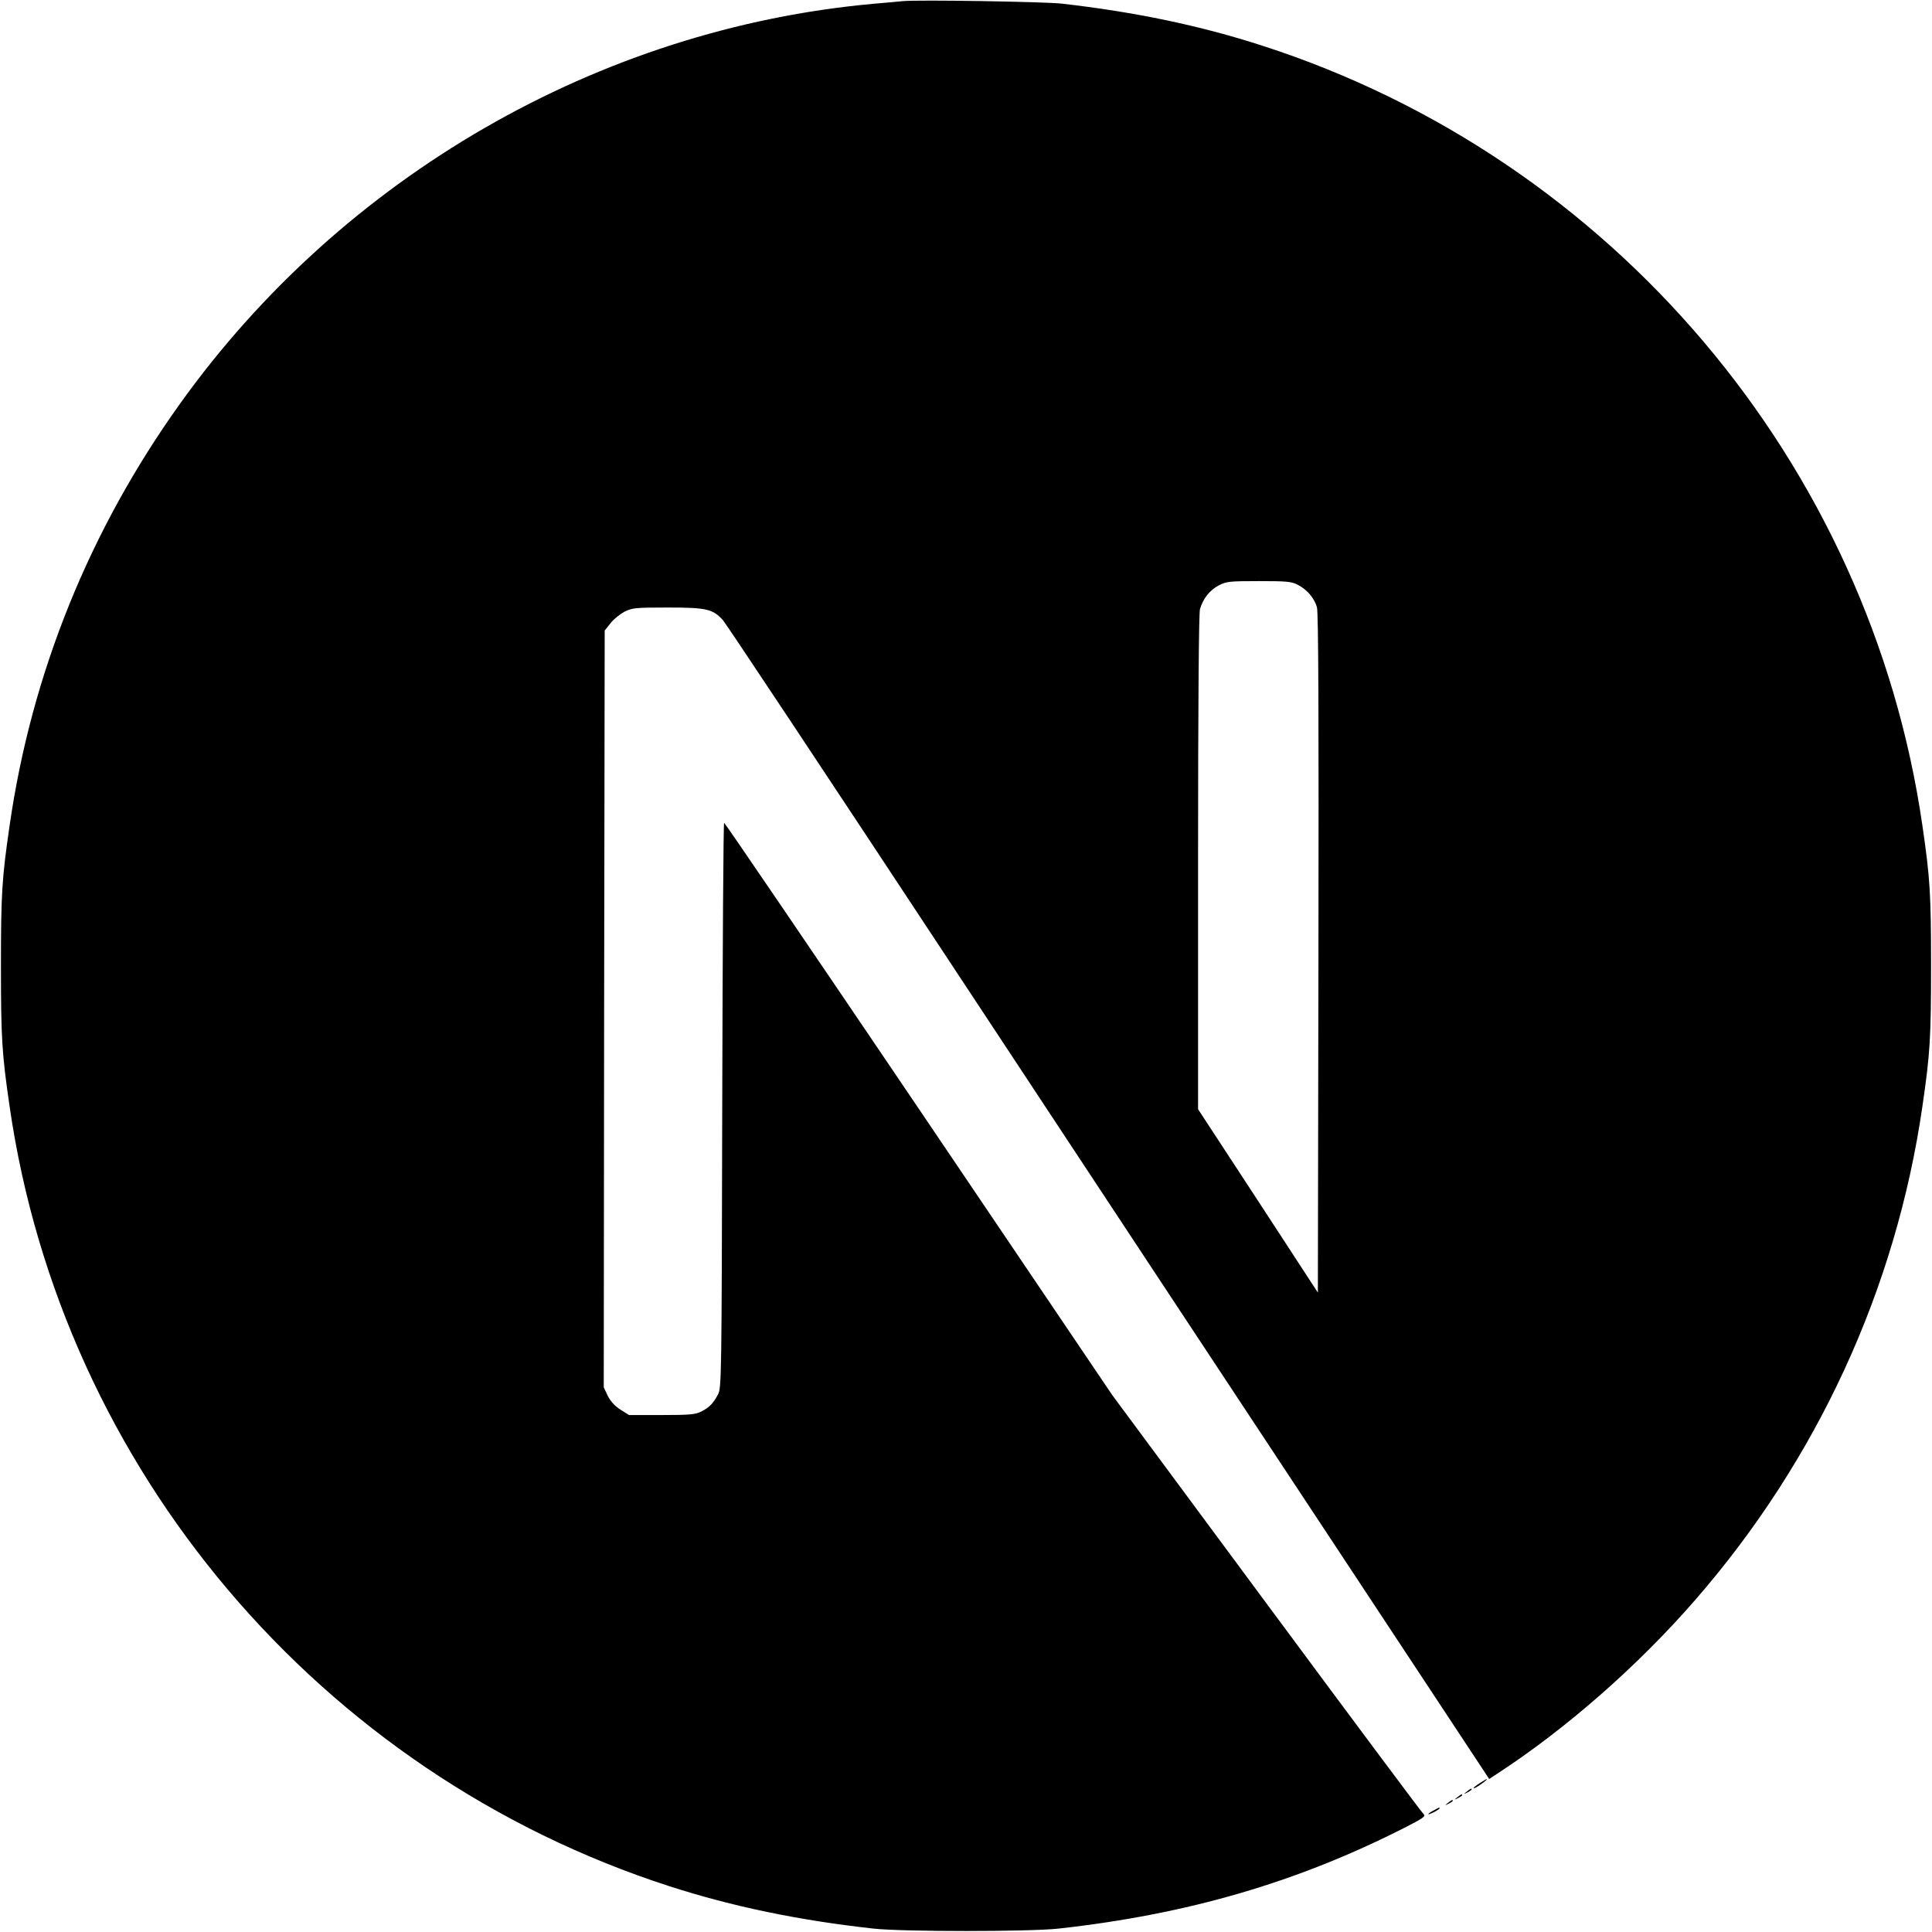
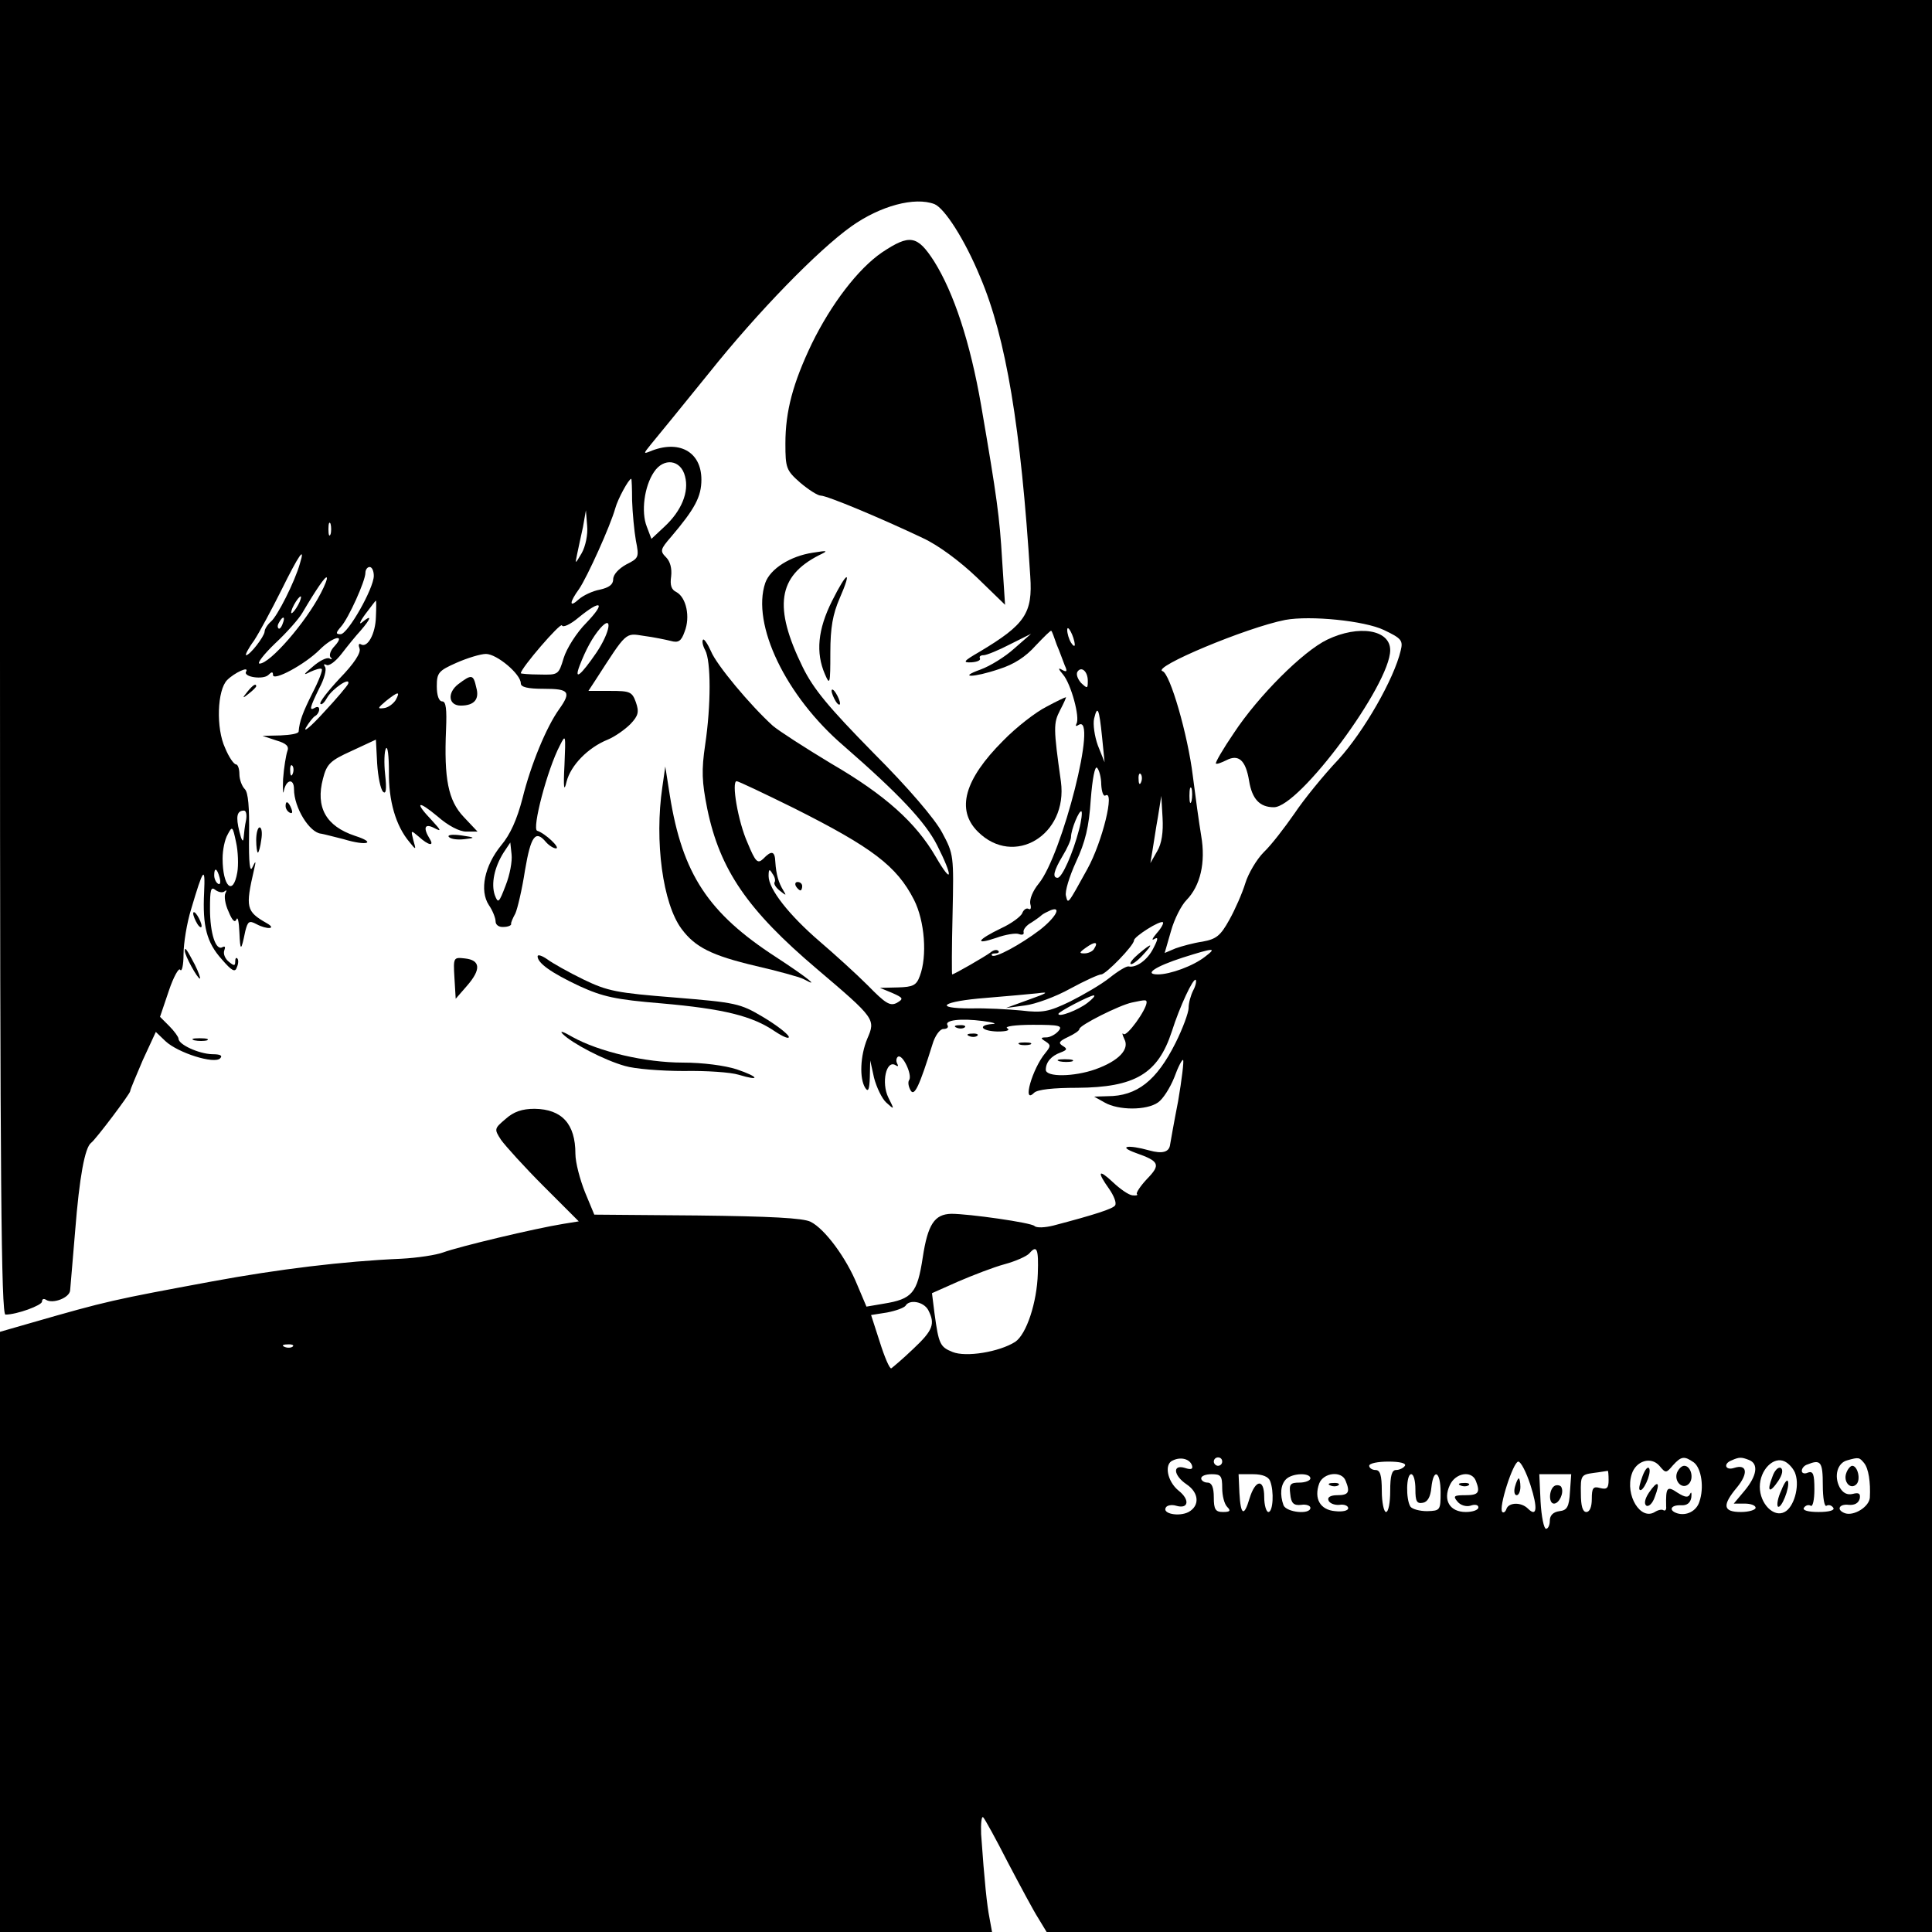
- <svg xmlns="http://www.w3.org/2000/svg" version="1.0" width="1024pt" height="1024pt" viewBox="0 0 1024 1024" preserveAspectRatio="xMidYMid meet">
-   <g transform="translate(0,1024) scale(0.1,-0.1)" fill="#000000" stroke="none">
-     <path d="M4785 10234 c-22 -2 -92 -9 -155 -14 -1453 -131 -2814 -915 -3676 -2120 -480 -670 -787 -1430 -903 -2235 -41 -281 -46 -364 -46 -745 0 -381 5 -464 46 -745 278 -1921 1645 -3535 3499 -4133 332 -107 682 -180 1080 -224 155 -17 825 -17 980 0 687 76 1269 246 1843 539 88 45 105 57 93 67 -8 6 -383 509 -833 1117 l-818 1105 -1025 1517 c-564 834 -1028 1516 -1032 1516 -4 1 -8 -673 -10 -1496 -3 -1441 -4 -1499 -22 -1533 -26 -49 -46 -69 -88 -91 -32 -16 -60 -19 -211 -19 l-173 0 -46 29 c-30 19 -52 44 -67 73 l-21 45 2 2005 3 2006 31 39 c16 21 50 48 74 61 41 20 57 22 230 22 204 0 238 -8 291 -66 15 -16 570 -852 1234 -1859 664 -1007 1572 -2382 2018 -3057 l810 -1227 41 27 c363 236 747 572 1051 922 647 743 1064 1649 1204 2615 41 281 46 364 46 745 0 381 -5 464 -46 745 -278 1921 -1645 3535 -3499 4133 -327 106 -675 179 -1065 223 -96 10 -757 21 -840 13z m2094 -3094 c48 -24 87 -70 101 -118 8 -26 10 -582 8 -1835 l-3 -1798 -317 486 -318 486 0 1307 c0 845 4 1320 10 1343 16 56 51 100 99 126 41 21 56 23 213 23 148 0 174 -2 207 -20z" />
-     <path d="M7843 789 c-35 -22 -46 -37 -15 -20 22 13 58 40 52 41 -3 0 -20 -10 -37 -21z" />
-     <path d="M7774 744 c-18 -14 -18 -15 4 -4 12 6 22 13 22 15 0 8 -5 6 -26 -11z" />
-     <path d="M7724 714 c-18 -14 -18 -15 4 -4 12 6 22 13 22 15 0 8 -5 6 -26 -11z" />
-     <path d="M7674 684 c-18 -14 -18 -15 4 -4 12 6 22 13 22 15 0 8 -5 6 -26 -11z" />
-     <path d="M7598 644 c-38 -20 -36 -28 2 -9 17 9 30 18 30 20 0 7 -1 6 -32 -11z" />
+ <svg xmlns="http://www.w3.org/2000/svg" version="1.0" width="460pt" height="460pt" viewBox="0 0 460 460" preserveAspectRatio="xMidYMid meet">
+   <g transform="translate(0,460) scale(0.1,-0.1)" fill="#000000" stroke="none">
+     <path d="M0 3035 c0 -1245 3 -1565 13 -1565 27 0 87 22 87 31 0 6 4 8 10 4 16 -10 56 5 57 23 1 9 6 73 12 142 10 127 23 198 38 209 11 8 93 117 93 123 0 4 14 36 30 74 l31 67 23 -22 c30 -28 116 -55 130 -41 7 7 0 10 -19 10 -32 1 -80 23 -80 37 0 4 -10 18 -22 30 l-22 22 21 62 c11 33 24 56 27 50 4 -6 8 11 8 37 0 26 8 75 18 107 29 98 34 105 31 40 -4 -80 6 -119 42 -159 24 -28 32 -32 36 -19 4 9 4 18 1 21 -3 3 -5 0 -5 -8 0 -10 -3 -10 -15 0 -9 7 -14 19 -11 27 3 8 2 11 -4 8 -16 -10 -30 32 -30 91 0 46 2 54 13 45 8 -6 18 -7 22 -3 5 4 5 2 2 -4 -4 -7 -1 -27 7 -44 9 -22 15 -28 19 -19 3 8 6 -6 7 -31 2 -46 4 -46 14 3 6 23 9 26 26 17 26 -14 50 -12 25 2 -49 28 -51 37 -30 128 5 21 4 22 -4 5 -6 -14 -9 10 -8 77 1 66 -2 101 -10 109 -7 7 -13 23 -13 36 0 13 -4 23 -8 23 -5 0 -17 17 -26 39 -22 47 -19 138 5 162 17 17 53 34 45 20 -8 -13 41 -20 53 -8 8 8 11 8 11 0 0 -16 76 25 111 60 31 31 63 39 36 9 -10 -10 -14 -22 -10 -27 5 -4 3 -6 -2 -3 -6 4 -24 -5 -40 -19 -23 -19 -24 -22 -7 -13 13 6 26 10 28 7 3 -2 -7 -28 -22 -57 -23 -46 -31 -67 -33 -92 -1 -5 -20 -8 -43 -9 l-43 -1 33 -11 c24 -7 31 -14 26 -26 -3 -9 -8 -38 -10 -66 -1 -27 0 -40 2 -27 6 27 24 29 24 3 0 -44 37 -104 65 -106 6 -1 29 -7 53 -13 56 -17 80 -9 27 8 -69 23 -94 68 -76 136 9 35 17 43 68 66 l58 27 3 -57 c2 -31 8 -61 14 -67 7 -7 9 5 5 41 -3 27 -2 56 2 62 4 7 7 -18 7 -55 -1 -69 16 -129 49 -168 16 -20 16 -19 9 5 -6 24 -6 24 13 8 23 -21 38 -24 26 -5 -16 26 -12 37 10 26 19 -10 18 -7 -5 18 -42 44 -34 49 14 9 25 -22 52 -36 68 -36 l27 0 -33 35 c-37 39 -47 91 -42 208 2 48 0 67 -9 67 -8 0 -13 14 -13 36 0 32 4 37 47 56 25 11 57 21 70 21 26 0 83 -48 83 -70 0 -9 16 -13 55 -13 60 0 66 -7 36 -49 -30 -42 -67 -131 -87 -212 -13 -50 -29 -86 -51 -112 -39 -48 -52 -107 -29 -142 9 -13 16 -31 16 -39 0 -8 8 -14 19 -13 11 0 19 4 18 7 -1 3 4 14 10 25 5 11 16 57 23 103 14 82 25 97 50 67 7 -8 18 -15 24 -15 11 1 -26 36 -45 42 -13 4 24 146 54 203 14 28 14 26 11 -46 -3 -56 -1 -66 5 -40 10 39 51 81 98 100 17 7 41 24 54 37 19 20 21 29 13 52 -9 25 -14 27 -61 27 l-52 0 17 26 c75 116 70 112 115 105 23 -3 52 -9 64 -12 18 -5 25 -1 33 22 14 35 4 81 -19 94 -13 6 -16 17 -13 38 2 18 -2 35 -12 45 -15 15 -14 19 12 49 56 66 72 95 72 136 0 67 -54 96 -123 67 -15 -6 -15 -5 2 16 20 24 76 93 140 172 115 144 258 291 338 348 69 49 151 71 198 53 24 -10 72 -84 109 -174 61 -143 97 -359 119 -712 6 -88 -12 -115 -121 -180 -38 -22 -41 -26 -19 -25 14 1 23 5 20 10 -2 4 2 7 9 7 7 0 36 12 63 26 l50 25 -40 -35 c-22 -20 -58 -42 -80 -50 -56 -20 -18 -20 44 1 35 11 63 29 87 56 20 21 36 37 37 35 2 -1 7 -16 13 -33 7 -16 15 -39 19 -49 7 -15 5 -17 -6 -11 -10 6 -10 3 2 -11 19 -22 41 -103 32 -117 -3 -6 -1 -7 5 -3 47 29 -39 -310 -95 -378 -14 -17 -22 -37 -20 -48 3 -10 1 -15 -4 -12 -5 3 -12 -2 -15 -10 -3 -8 -26 -25 -50 -36 -58 -28 -65 -41 -12 -23 22 8 47 12 54 9 8 -3 13 -1 11 5 -1 6 7 16 18 22 11 7 22 15 25 18 3 3 13 8 22 12 27 10 11 -18 -26 -47 -46 -35 -107 -68 -114 -61 -3 3 1 5 8 5 7 0 10 3 7 6 -4 4 -12 2 -19 -4 -12 -9 -86 -52 -91 -52 -1 0 -1 64 1 143 3 140 3 143 -25 195 -17 32 -80 106 -164 190 -106 108 -142 151 -168 204 -70 143 -59 216 39 266 23 11 22 12 -15 6 -53 -8 -101 -38 -113 -72 -33 -98 48 -269 187 -388 132 -115 194 -181 222 -236 39 -77 37 -97 -3 -28 -47 81 -120 147 -249 222 -63 38 -125 78 -139 90 -54 49 -134 145 -147 177 -8 18 -17 31 -19 28 -3 -3 -1 -14 5 -25 14 -26 14 -131 0 -225 -9 -61 -8 -88 5 -153 30 -145 96 -241 261 -381 139 -118 140 -120 120 -166 -17 -41 -19 -95 -5 -117 7 -11 10 -5 11 25 l1 40 9 -41 c6 -23 19 -50 29 -59 20 -18 20 -18 5 12 -17 35 -5 90 17 77 6 -4 8 -3 4 4 -3 6 -2 13 2 16 11 7 34 -42 27 -55 -4 -5 -2 -16 3 -25 9 -16 21 10 52 109 6 21 18 37 26 37 9 0 13 4 10 9 -8 12 31 17 84 10 25 -3 35 -7 23 -7 -37 -3 -26 -17 12 -18 22 0 31 3 23 8 -7 4 19 8 61 8 64 0 72 -2 61 -15 -7 -8 -20 -15 -29 -15 -14 0 -14 -2 -1 -10 12 -8 12 -11 -1 -27 -31 -37 -56 -124 -27 -95 8 8 46 12 103 12 137 1 192 33 225 134 19 60 51 128 57 123 2 -3 0 -14 -6 -25 -6 -12 -11 -30 -11 -42 0 -11 -14 -49 -31 -83 -45 -90 -92 -127 -162 -127 l-32 -1 25 -14 c33 -19 100 -19 127 0 12 8 29 35 39 60 9 25 19 44 21 41 2 -2 -3 -46 -12 -98 -10 -51 -18 -97 -19 -103 -2 -18 -18 -23 -50 -14 -50 14 -76 10 -32 -6 57 -20 60 -28 27 -62 -16 -17 -27 -34 -24 -36 3 -3 -2 -4 -11 -3 -9 1 -29 15 -46 31 -35 33 -39 26 -9 -16 11 -16 18 -33 14 -39 -5 -8 -48 -22 -147 -48 -20 -5 -40 -6 -45 -1 -8 8 -156 29 -198 29 -40 -1 -56 -25 -68 -104 -13 -85 -25 -99 -93 -110 l-41 -7 -22 52 c-26 64 -77 133 -111 150 -18 9 -96 13 -270 15 l-245 2 -22 53 c-12 30 -23 71 -23 92 0 71 -32 106 -97 107 -30 0 -50 -7 -69 -24 -27 -23 -28 -24 -11 -50 10 -14 55 -64 101 -110 l84 -84 -37 -6 c-68 -11 -248 -54 -286 -68 -16 -6 -61 -13 -100 -15 -138 -6 -293 -25 -450 -54 -237 -44 -248 -46 -432 -99 l-73 -21 0 -714 0 -715 1181 0 1181 0 -6 33 c-6 30 -12 86 -20 200 -1 26 1 44 5 40 4 -4 31 -53 59 -108 29 -55 61 -115 72 -132 l20 -33 1054 0 1054 0 0 2300 0 2300 -2300 0 -2300 0 0 -1565z m1631 431 c10 -37 -8 -82 -49 -120 l-31 -29 -11 29 c-14 35 -6 96 17 130 23 35 64 30 74 -10z m-126 -58 c1 -29 5 -72 9 -95 8 -40 7 -42 -23 -57 -18 -10 -31 -24 -31 -35 0 -13 -10 -20 -32 -25 -17 -3 -40 -14 -50 -23 -23 -21 -23 -8 1 25 19 28 74 149 86 192 6 22 32 70 38 70 1 0 2 -24 2 -52z m-120 -125 c-16 -27 -16 -27 -11 -3 3 14 9 43 14 65 l7 40 3 -37 c2 -21 -4 -49 -13 -65z m-598 45 c-3 -7 -5 -2 -5 12 0 14 2 19 5 13 2 -7 2 -19 0 -25z m-73 -70 c-12 -43 -54 -126 -69 -138 -8 -7 -15 -18 -15 -24 -1 -12 -35 -56 -44 -56 -3 0 5 16 19 35 13 20 42 74 65 120 41 83 58 108 44 63z m176 -29 c0 -30 -62 -139 -79 -139 -12 0 -12 3 1 18 18 20 58 109 58 128 0 8 5 14 10 14 6 0 10 -10 10 -21z m-126 -41 c-36 -70 -121 -168 -146 -168 -7 0 10 22 37 48 28 26 57 59 65 73 33 56 55 88 58 84 2 -2 -4 -18 -14 -37z m-54 -28 c-6 -11 -13 -20 -16 -20 -2 0 0 9 6 20 6 11 13 20 16 20 2 0 0 -9 -6 -20z m185 -29 c-1 -40 -20 -75 -36 -65 -5 3 -6 -2 -3 -10 4 -10 -13 -36 -47 -71 -28 -30 -50 -58 -46 -61 3 -3 10 4 16 15 12 21 56 51 50 33 -2 -5 -28 -36 -58 -68 -30 -33 -49 -49 -43 -37 7 12 17 25 22 28 6 3 10 11 10 16 0 6 -4 7 -10 4 -15 -9 -12 1 10 46 12 22 18 45 14 51 -4 6 -3 8 3 5 6 -4 22 8 36 26 13 17 34 43 46 56 25 29 27 39 4 20 -9 -8 -7 0 7 19 13 17 24 32 25 32 1 0 1 -18 0 -39z m501 -14 c-23 -23 -47 -61 -54 -84 -12 -40 -13 -40 -57 -39 -25 0 -45 2 -45 3 0 12 95 122 98 114 2 -6 20 2 40 19 54 44 65 36 18 -13z m-723 -2 c-3 -9 -8 -14 -10 -11 -3 3 -2 9 2 15 9 16 15 13 8 -4z m2622 -15 c42 -20 46 -25 40 -49 -16 -68 -88 -193 -148 -259 -36 -38 -83 -96 -105 -129 -23 -33 -55 -75 -73 -92 -17 -17 -37 -51 -44 -74 -7 -23 -24 -62 -38 -87 -21 -38 -31 -46 -64 -52 -21 -3 -50 -11 -64 -16 l-26 -11 15 52 c8 29 25 62 37 74 33 34 46 89 35 153 -5 30 -14 95 -20 143 -12 98 -54 243 -72 249 -27 9 200 104 292 122 60 11 189 -2 235 -24z m-1875 -54 c-37 -54 -54 -68 -40 -31 15 39 31 68 49 89 31 35 24 -9 -9 -58z m1139 19 c0 -5 -4 -3 -9 5 -5 8 -9 22 -9 30 0 16 17 -16 18 -35z m31 -86 c0 -19 -1 -19 -16 -5 -8 9 -12 20 -9 26 9 15 25 2 25 -21z m-1648 -46 c-6 -9 -18 -18 -28 -19 -16 -2 -15 0 5 17 29 23 35 24 23 2z m1682 -88 l6 -60 -16 40 c-8 22 -12 51 -9 64 8 33 12 25 19 -44z m-1927 -87 c-3 -8 -6 -5 -6 6 -1 11 2 17 5 13 3 -3 4 -12 1 -19z m1925 -26 c1 -17 5 -29 10 -26 23 14 -7 -110 -43 -175 -48 -87 -46 -84 -51 -64 -3 10 8 46 24 81 22 47 31 84 35 148 4 51 10 81 15 76 5 -5 10 -23 10 -40z m95 6 c-3 -8 -6 -5 -6 6 -1 11 2 17 5 13 3 -3 4 -12 1 -19z m-827 -62 c187 -94 245 -138 286 -218 26 -51 32 -135 14 -182 -8 -22 -16 -26 -52 -27 l-43 -1 29 -12 c27 -12 28 -14 11 -24 -16 -8 -27 -1 -69 42 -28 28 -80 75 -115 105 -72 62 -121 124 -121 155 0 17 2 18 9 6 6 -8 8 -17 5 -21 -2 -4 4 -13 13 -20 15 -12 16 -12 8 1 -11 18 -17 37 -19 68 -1 26 -9 28 -29 7 -13 -12 -18 -8 -37 38 -23 51 -39 147 -26 147 4 0 65 -29 136 -64z m947 17 c-3 -10 -5 -4 -5 12 0 17 2 24 5 18 2 -7 2 -21 0 -30z m-82 -120 l-16 -28 5 30 c3 17 8 53 13 80 l8 50 3 -52 c2 -34 -2 -62 -13 -80z m-2169 75 c-3 -13 -5 -32 -6 -43 -1 -12 -5 -6 -10 15 -9 36 -6 50 11 50 5 0 7 -10 5 -22z m1983 -24 c-14 -54 -40 -114 -51 -114 -13 0 -9 17 12 52 11 18 20 38 20 45 0 18 20 66 25 61 2 -2 0 -22 -6 -44z m-2004 -101 c-10 -58 -35 -34 -35 33 0 20 5 45 12 57 11 21 12 20 20 -18 5 -22 6 -55 3 -72z m639 -31 c-16 -42 -18 -44 -26 -23 -9 27 -1 66 21 101 l16 24 3 -28 c2 -16 -4 -49 -14 -74z m-681 18 c3 -11 1 -18 -4 -14 -5 3 -9 12 -9 20 0 20 7 17 13 -6z m2231 -132 c-10 -12 -13 -18 -6 -14 10 6 10 1 -2 -22 -14 -28 -41 -47 -59 -43 -5 1 -25 -11 -45 -27 -20 -16 -63 -41 -95 -57 -50 -24 -65 -27 -115 -21 -31 3 -86 6 -120 5 -93 0 -68 17 35 25 49 4 104 9 123 11 29 4 25 1 -20 -15 l-55 -20 45 6 c25 3 74 21 108 40 35 19 68 34 74 34 11 0 78 69 78 81 0 9 63 49 69 43 2 -2 -4 -14 -15 -26z m-149 -37 c-3 -6 -14 -11 -23 -11 -13 0 -13 2 4 14 21 15 30 14 19 -3z m264 -19 c-28 -22 -83 -42 -112 -42 -35 0 -6 19 59 40 76 24 82 24 53 2z m-280 -110 c-22 -17 -69 -35 -69 -26 0 5 73 43 84 44 5 0 -2 -8 -15 -18z m141 1 c-1 -18 -47 -82 -55 -75 -4 4 -3 -1 2 -12 13 -24 -13 -52 -69 -72 -51 -18 -118 -19 -118 -1 0 18 13 33 35 41 16 6 17 9 5 16 -11 7 -8 11 13 21 15 7 27 15 27 19 0 9 96 57 125 63 33 7 35 7 35 0z m-259 -645 c-2 -69 -27 -145 -54 -163 -38 -24 -117 -37 -149 -24 -30 12 -33 19 -43 92 l-6 48 63 28 c35 15 84 34 110 41 26 7 53 19 59 26 18 21 22 10 20 -48z m-261 -87 c17 -33 12 -48 -36 -93 -25 -24 -49 -44 -52 -46 -4 -1 -16 27 -27 62 l-21 65 38 6 c21 4 40 11 44 16 9 16 43 10 54 -10z m-1513 -87 c-3 -3 -12 -4 -19 -1 -8 3 -5 6 6 6 11 1 17 -2 13 -5z m2141 -283 c3 -9 -2 -11 -17 -6 -30 9 -27 -18 4 -39 30 -20 32 -51 5 -66 -23 -12 -64 -4 -54 11 3 5 14 7 24 4 30 -9 34 14 6 36 -27 22 -35 64 -13 72 19 9 40 3 45 -12z m72 9 c0 -5 -4 -10 -10 -10 -5 0 -10 5 -10 10 0 6 5 10 10 10 6 0 10 -4 10 -10z m1073 -9 c20 22 27 23 50 7 18 -14 25 -60 13 -94 -7 -22 -31 -34 -53 -27 -21 7 -15 20 9 19 15 -1 23 6 25 19 1 11 0 14 -3 8 -4 -9 -11 -9 -30 3 -25 17 -28 13 -27 -33 1 -7 -2 -11 -6 -9 -4 3 -13 1 -21 -4 -34 -21 -71 40 -55 90 10 32 46 43 66 20 15 -18 16 -18 32 1z m181 13 c24 -9 19 -38 -10 -73 l-26 -31 26 0 c14 0 26 -4 26 -10 0 -5 -16 -10 -35 -10 -43 0 -45 16 -9 59 27 33 24 56 -7 46 -21 -7 -27 10 -6 18 18 8 23 8 41 1z m111 -34 c10 -30 -4 -79 -26 -90 -26 -14 -59 20 -59 60 0 40 33 74 60 60 10 -5 22 -19 25 -30z m163 27 c11 -13 16 -46 14 -83 -2 -22 -38 -44 -59 -37 -22 8 -14 23 9 20 14 -1 23 4 26 15 2 12 -2 15 -17 11 -13 -3 -23 2 -31 16 -14 27 -5 58 18 64 28 8 29 7 40 -6z m-1093 -7 c-3 -5 -13 -10 -21 -10 -10 0 -14 -13 -14 -50 0 -27 -4 -50 -10 -50 -5 0 -10 23 -10 50 0 38 -4 50 -15 50 -8 0 -15 5 -15 10 0 6 21 10 46 10 27 0 43 -4 39 -10z m299 -46 c18 -56 15 -77 -6 -56 -16 16 -45 15 -51 0 -2 -7 -7 -11 -10 -8 -10 9 26 120 38 120 6 0 19 -25 29 -56z m696 0 c0 -31 4 -53 9 -49 5 3 12 1 16 -5 4 -6 -10 -10 -35 -10 -25 0 -39 4 -35 10 4 6 11 8 16 5 5 -4 9 14 9 39 0 36 -3 44 -15 40 -8 -4 -15 -2 -15 4 0 6 6 13 13 15 32 13 37 7 37 -49z m-510 12 c0 -19 -4 -23 -20 -19 -17 5 -20 0 -20 -26 0 -19 -5 -31 -13 -31 -9 0 -13 15 -13 44 -1 43 1 45 30 49 17 2 32 5 34 5 1 1 2 -9 2 -22z m-920 -19 c0 -18 5 -38 12 -45 9 -9 7 -12 -10 -12 -18 0 -22 6 -22 35 0 24 -5 35 -15 35 -8 0 -15 5 -15 10 0 6 11 10 25 10 22 0 25 -4 25 -33z m114 17 c10 -25 7 -74 -4 -74 -5 0 -10 16 -10 36 0 44 -21 42 -35 -4 -13 -44 -21 -40 -24 13 l-2 45 34 0 c23 0 37 -6 41 -16z m96 6 c0 -5 -12 -10 -26 -10 -22 0 -25 -4 -22 -27 2 -22 8 -28 26 -26 12 2 22 -2 22 -7 0 -17 -57 -11 -64 6 -9 25 -7 49 6 62 15 15 58 16 58 2z m84 -6 c11 -27 7 -34 -20 -34 -16 0 -24 -5 -21 -12 2 -7 14 -12 26 -11 11 2 21 -2 21 -8 0 -6 -14 -9 -31 -7 -36 3 -51 30 -38 66 10 26 54 31 63 6z m166 -20 c0 -28 3 -35 18 -32 11 2 18 14 20 36 5 48 22 39 22 -11 0 -43 -1 -44 -32 -45 -18 0 -36 5 -40 11 -11 18 -10 77 2 77 6 0 10 -16 10 -36z m144 20 c11 -28 6 -34 -25 -34 -27 0 -30 -2 -19 -15 7 -9 21 -13 31 -10 11 4 19 2 19 -4 0 -6 -13 -11 -30 -11 -38 0 -55 28 -38 64 13 29 52 36 62 10z m224 -26 c-2 -36 -7 -44 -25 -46 -15 -2 -23 -10 -23 -23 0 -10 -4 -19 -9 -19 -5 0 -11 29 -13 65 l-3 65 38 0 38 0 -3 -42z" />
+     <path d="M3160 3077 c-58 -28 -164 -134 -222 -222 -26 -38 -45 -71 -43 -73 2 -2 13 2 25 8 29 15 46 0 54 -49 7 -43 25 -63 59 -63 61 0 277 292 277 374 0 49 -75 61 -150 25z" />
+     <path d="M1895 2490 c3 -5 8 -10 11 -10 2 0 4 5 4 10 0 6 -5 10 -11 10 -5 0 -7 -4 -4 -10z" />
+     <path d="M2711 2329 c-13 -11 -22 -22 -19 -24 2 -3 15 6 28 20 28 30 24 32 -9 4z" />
+     <path d="M2523 2073 c9 -2 23 -2 30 0 6 3 -1 5 -18 5 -16 0 -22 -2 -12 -5z" />
+     <path d="M3911 1086 c-6 -16 -10 -31 -7 -33 7 -8 28 37 23 50 -3 7 -10 -1 -16 -17z" />
+     <path d="M3993 1094 c-8 -21 13 -42 28 -27 13 13 5 43 -11 43 -6 0 -13 -7 -17 -16z" />
+     <path d="M3926 1046 c-10 -15 -12 -27 -6 -31 6 -3 15 6 20 21 14 36 7 41 -14 10z" />
+     <path d="M4220 1084 c-14 -36 -7 -41 14 -10 10 15 12 27 6 31 -6 3 -15 -6 -20 -21z" />
+     <path d="M4241 1051 c-8 -17 -11 -34 -8 -38 8 -7 29 46 24 60 -2 6 -9 -4 -16 -22z" />
+     <path d="M4396 1093 c-8 -21 10 -41 24 -27 11 11 3 44 -10 44 -4 0 -11 -8 -14 -17z" />
+     <path d="M3607 1060 c-3 -11 -1 -20 4 -20 5 0 9 9 9 20 0 11 -2 20 -4 20 -2 0 -6 -9 -9 -20z" />
+     <path d="M3168 1063 c7 -3 16 -2 19 1 4 3 -2 6 -13 5 -11 0 -14 -3 -6 -6z" />
+     <path d="M3478 1063 c7 -3 16 -2 19 1 4 3 -2 6 -13 5 -11 0 -14 -3 -6 -6z" />
+     <path d="M3703 1063 c-15 -6 -17 -43 -3 -43 12 0 24 25 18 38 -1 5 -9 7 -15 5z" />
+     <path d="M2100 3999 c-57 -39 -121 -123 -167 -217 -45 -94 -63 -161 -63 -238 0 -58 2 -64 35 -93 20 -17 42 -31 49 -31 15 0 142 -53 243 -101 37 -17 88 -55 129 -94 l67 -65 -7 107 c-6 102 -12 147 -50 368 -26 150 -65 268 -112 343 -40 62 -58 65 -124 21z" />
+     <path d="M1981 3169 c-34 -68 -39 -123 -17 -174 12 -28 13 -24 13 51 0 60 6 92 22 129 31 71 18 66 -18 -6z" />
+     <path d="M1091 2971 c-27 -21 -23 -51 6 -51 32 0 45 15 37 43 -7 32 -11 32 -43 8z" />
+     <path d="M589 2953 c-13 -16 -12 -17 4 -4 9 7 17 15 17 17 0 8 -8 3 -21 -13z" />
+     <path d="M1980 2955 c0 -5 5 -17 10 -25 5 -8 10 -10 10 -5 0 6 -5 17 -10 25 -5 8 -10 11 -10 5z" />
+     <path d="M2491 2917 c-24 -12 -71 -48 -103 -81 -92 -92 -112 -164 -60 -216 86 -86 215 -8 198 119 -18 128 -18 139 -2 170 9 17 15 31 14 31 -2 0 -23 -10 -47 -23z" />
+     <path d="M1577 2726 c-19 -129 1 -278 46 -338 32 -43 71 -63 177 -88 52 -12 103 -26 113 -31 42 -23 10 3 -65 52 -162 105 -223 198 -253 384 l-11 70 -7 -49z" />
+     <path d="M680 2681 c0 -6 4 -13 10 -16 6 -3 7 1 4 9 -7 18 -14 21 -14 7z" />
+     <path d="M610 2600 c0 -16 2 -30 4 -30 2 0 6 14 8 30 3 17 1 30 -4 30 -4 0 -8 -13 -8 -30z" />
+     <path d="M1069 2607 c5 -5 21 -7 37 -5 27 3 26 4 -8 9 -22 3 -34 1 -29 -4z" />
+     <path d="M460 2425 c0 -5 5 -17 10 -25 5 -8 10 -10 10 -5 0 6 -5 17 -10 25 -5 8 -10 11 -10 5z" />
+     <path d="M440 2336 c0 -11 30 -66 36 -66 2 0 -3 15 -12 33 -19 36 -24 44 -24 33z" />
+     <path d="M1280 2323 c0 -16 32 -39 100 -71 55 -25 85 -32 195 -41 148 -13 216 -30 269 -66 21 -14 36 -20 34 -13 -3 7 -30 28 -62 47 -54 32 -64 34 -210 46 -138 11 -159 15 -217 43 -35 17 -74 39 -86 48 -13 9 -23 12 -23 7z" />
+     <path d="M1082 2272 l3 -50 27 31 c34 39 32 61 -5 65 -27 3 -28 3 -25 -46z" />
+     <path d="M2278 2153 c7 -3 16 -2 19 1 4 3 -2 6 -13 5 -11 0 -14 -3 -6 -6z" />
+     <path d="M1340 2138 c22 -22 98 -62 148 -76 23 -7 86 -12 140 -12 53 1 112 -3 131 -9 53 -16 48 -5 -5 13 -28 9 -80 16 -128 16 -90 0 -200 26 -263 61 -22 13 -32 16 -23 7z" />
+     <path d="M2308 2133 c7 -3 16 -2 19 1 4 3 -2 6 -13 5 -11 0 -14 -3 -6 -6z" />
+     <path d="M463 2123 c9 -2 23 -2 30 0 6 3 -1 5 -18 5 -16 0 -22 -2 -12 -5z" />
+     <path d="M2428 2113 c6 -2 18 -2 25 0 6 3 1 5 -13 5 -14 0 -19 -2 -12 -5z" />
  </g>
</svg>
